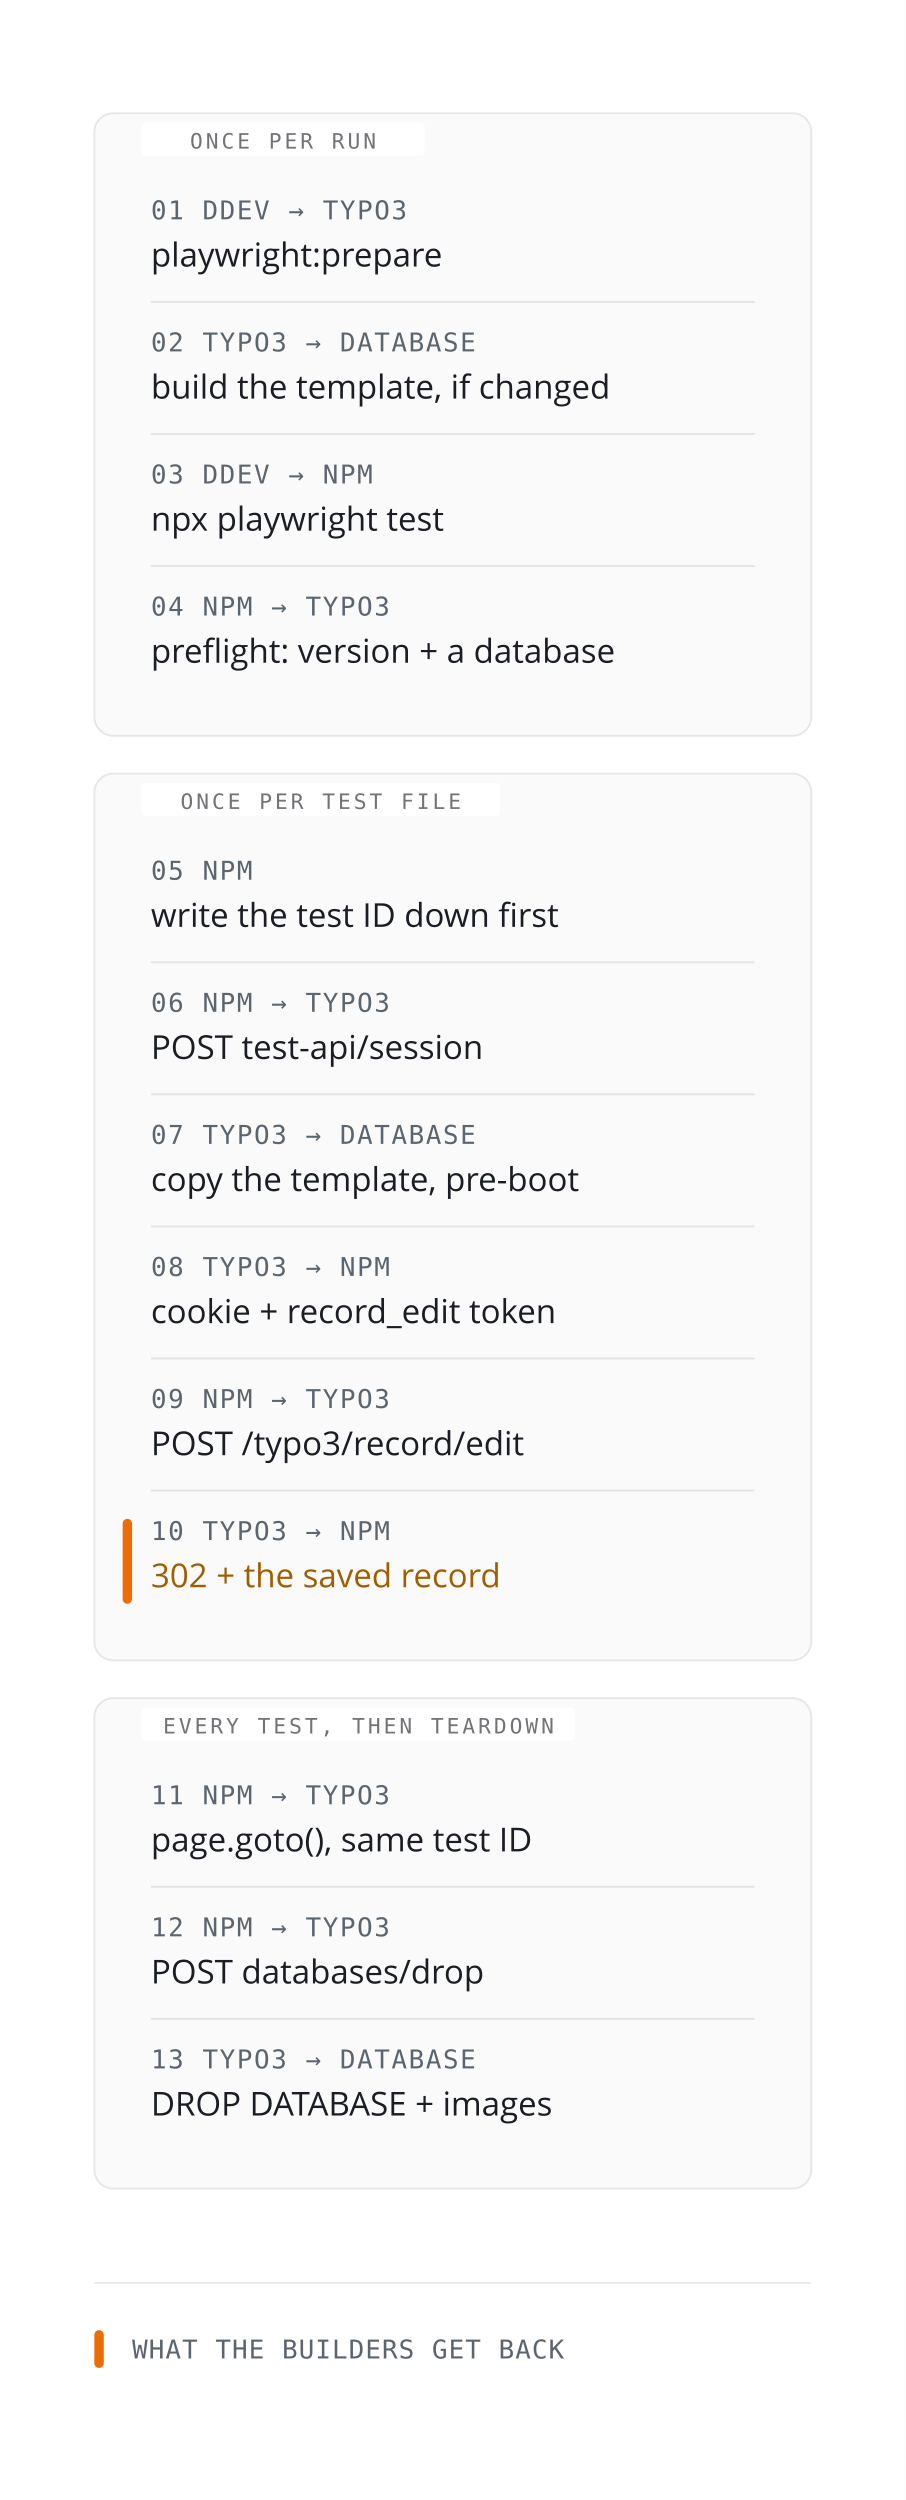
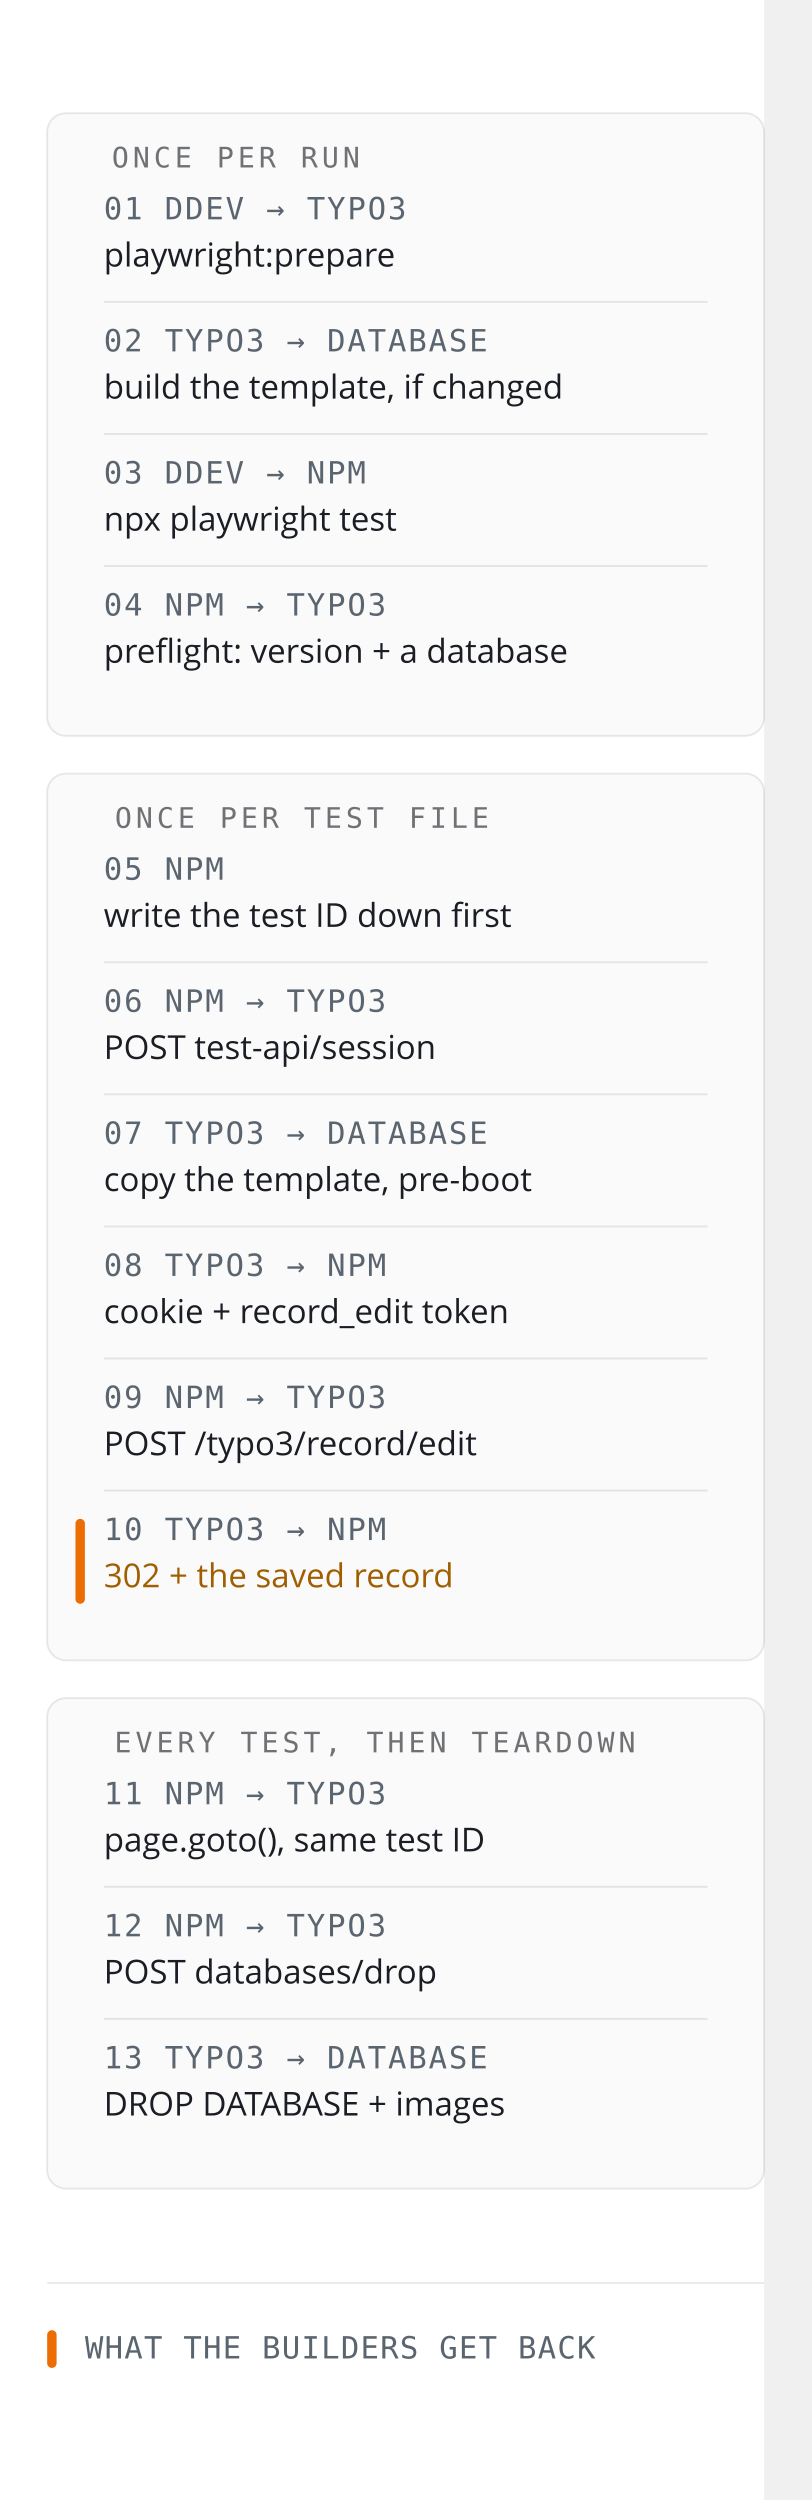
- <svg xmlns="http://www.w3.org/2000/svg" width="384" height="1060" viewBox="0 0 384 1060" role="img" aria-labelledby="ftr-narrow-title ftr-narrow-desc">
+ <svg xmlns="http://www.w3.org/2000/svg" width="344" height="1060" viewBox="20 0 344 1060" role="img" aria-labelledby="ftr-narrow-title ftr-narrow-desc">
  <rect width="100%" height="100%" fill="#FFFFFF" />
  <rect x="40" y="48" width="304" height="264" rx="8" fill="rgba(26,30,36,0.02)" stroke="rgba(26,30,36,0.10)" stroke-width="0.8" />
-   <rect x="60" y="52" width="120" height="14" rx="2" fill="#FFFFFF" />
-   <text x="120" y="63" fill="rgba(26,30,36,0.62)" font-size="9" font-family="'Source Code Pro',ui-monospace,SFMono-Regular,Menlo,monospace" text-anchor="middle" letter-spacing="0.14em">ONCE PER RUN</text>
-   <text x="64" y="93" fill="#5B6570" font-size="11" font-family="'Source Code Pro',ui-monospace,SFMono-Regular,Menlo,monospace" letter-spacing="0.06em">01  DDEV → TYPO3</text>
+   <text x="120" y="71" fill="rgba(26,30,36,0.62)" font-size="12" font-family="'Source Code Pro',ui-monospace,SFMono-Regular,Menlo,monospace" text-anchor="middle" letter-spacing="0.14em">ONCE PER RUN</text>
+   <text x="64" y="93" fill="#5B6570" font-size="13" font-family="'Source Code Pro',ui-monospace,SFMono-Regular,Menlo,monospace" letter-spacing="0.06em">01  DDEV → TYPO3</text>
  <text x="64" y="113" fill="#1A1E24" font-size="14" font-family="'Open Sans',-apple-system,BlinkMacSystemFont,'Segoe UI',Roboto,sans-serif">playwright:prepare</text>
  <line x1="64" y1="128" x2="320" y2="128" stroke="rgba(26,30,36,0.10)" stroke-width="0.8" />
-   <text x="64" y="149" fill="#5B6570" font-size="11" font-family="'Source Code Pro',ui-monospace,SFMono-Regular,Menlo,monospace" letter-spacing="0.06em">02  TYPO3 → DATABASE</text>
+   <text x="64" y="149" fill="#5B6570" font-size="13" font-family="'Source Code Pro',ui-monospace,SFMono-Regular,Menlo,monospace" letter-spacing="0.06em">02  TYPO3 → DATABASE</text>
  <text x="64" y="169" fill="#1A1E24" font-size="14" font-family="'Open Sans',-apple-system,BlinkMacSystemFont,'Segoe UI',Roboto,sans-serif">build the template, if changed</text>
  <line x1="64" y1="184" x2="320" y2="184" stroke="rgba(26,30,36,0.10)" stroke-width="0.8" />
-   <text x="64" y="205" fill="#5B6570" font-size="11" font-family="'Source Code Pro',ui-monospace,SFMono-Regular,Menlo,monospace" letter-spacing="0.06em">03  DDEV → NPM</text>
+   <text x="64" y="205" fill="#5B6570" font-size="13" font-family="'Source Code Pro',ui-monospace,SFMono-Regular,Menlo,monospace" letter-spacing="0.06em">03  DDEV → NPM</text>
  <text x="64" y="225" fill="#1A1E24" font-size="14" font-family="'Open Sans',-apple-system,BlinkMacSystemFont,'Segoe UI',Roboto,sans-serif">npx playwright test</text>
  <line x1="64" y1="240" x2="320" y2="240" stroke="rgba(26,30,36,0.10)" stroke-width="0.8" />
-   <text x="64" y="261" fill="#5B6570" font-size="11" font-family="'Source Code Pro',ui-monospace,SFMono-Regular,Menlo,monospace" letter-spacing="0.06em">04  NPM → TYPO3</text>
+   <text x="64" y="261" fill="#5B6570" font-size="13" font-family="'Source Code Pro',ui-monospace,SFMono-Regular,Menlo,monospace" letter-spacing="0.06em">04  NPM → TYPO3</text>
  <text x="64" y="281" fill="#1A1E24" font-size="14" font-family="'Open Sans',-apple-system,BlinkMacSystemFont,'Segoe UI',Roboto,sans-serif">preflight: version + a database</text>
  <rect x="40" y="328" width="304" height="376" rx="8" fill="rgba(26,30,36,0.02)" stroke="rgba(26,30,36,0.10)" stroke-width="0.8" />
-   <rect x="60" y="332" width="152" height="14" rx="2" fill="#FFFFFF" />
-   <text x="136" y="343" fill="rgba(26,30,36,0.62)" font-size="9" font-family="'Source Code Pro',ui-monospace,SFMono-Regular,Menlo,monospace" text-anchor="middle" letter-spacing="0.14em">ONCE PER TEST FILE</text>
-   <text x="64" y="373" fill="#5B6570" font-size="11" font-family="'Source Code Pro',ui-monospace,SFMono-Regular,Menlo,monospace" letter-spacing="0.06em">05  NPM</text>
+   <text x="148" y="351" fill="rgba(26,30,36,0.62)" font-size="12" font-family="'Source Code Pro',ui-monospace,SFMono-Regular,Menlo,monospace" text-anchor="middle" letter-spacing="0.14em">ONCE PER TEST FILE</text>
+   <text x="64" y="373" fill="#5B6570" font-size="13" font-family="'Source Code Pro',ui-monospace,SFMono-Regular,Menlo,monospace" letter-spacing="0.06em">05  NPM</text>
  <text x="64" y="393" fill="#1A1E24" font-size="14" font-family="'Open Sans',-apple-system,BlinkMacSystemFont,'Segoe UI',Roboto,sans-serif">write the test ID down first</text>
  <line x1="64" y1="408" x2="320" y2="408" stroke="rgba(26,30,36,0.10)" stroke-width="0.8" />
-   <text x="64" y="429" fill="#5B6570" font-size="11" font-family="'Source Code Pro',ui-monospace,SFMono-Regular,Menlo,monospace" letter-spacing="0.06em">06  NPM → TYPO3</text>
+   <text x="64" y="429" fill="#5B6570" font-size="13" font-family="'Source Code Pro',ui-monospace,SFMono-Regular,Menlo,monospace" letter-spacing="0.06em">06  NPM → TYPO3</text>
  <text x="64" y="449" fill="#1A1E24" font-size="14" font-family="'Open Sans',-apple-system,BlinkMacSystemFont,'Segoe UI',Roboto,sans-serif">POST test-api/session</text>
  <line x1="64" y1="464" x2="320" y2="464" stroke="rgba(26,30,36,0.10)" stroke-width="0.8" />
-   <text x="64" y="485" fill="#5B6570" font-size="11" font-family="'Source Code Pro',ui-monospace,SFMono-Regular,Menlo,monospace" letter-spacing="0.06em">07  TYPO3 → DATABASE</text>
+   <text x="64" y="485" fill="#5B6570" font-size="13" font-family="'Source Code Pro',ui-monospace,SFMono-Regular,Menlo,monospace" letter-spacing="0.06em">07  TYPO3 → DATABASE</text>
  <text x="64" y="505" fill="#1A1E24" font-size="14" font-family="'Open Sans',-apple-system,BlinkMacSystemFont,'Segoe UI',Roboto,sans-serif">copy the template, pre-boot</text>
  <line x1="64" y1="520" x2="320" y2="520" stroke="rgba(26,30,36,0.10)" stroke-width="0.8" />
-   <text x="64" y="541" fill="#5B6570" font-size="11" font-family="'Source Code Pro',ui-monospace,SFMono-Regular,Menlo,monospace" letter-spacing="0.06em">08  TYPO3 → NPM</text>
+   <text x="64" y="541" fill="#5B6570" font-size="13" font-family="'Source Code Pro',ui-monospace,SFMono-Regular,Menlo,monospace" letter-spacing="0.06em">08  TYPO3 → NPM</text>
  <text x="64" y="561" fill="#1A1E24" font-size="14" font-family="'Open Sans',-apple-system,BlinkMacSystemFont,'Segoe UI',Roboto,sans-serif">cookie + record_edit token</text>
  <line x1="64" y1="576" x2="320" y2="576" stroke="rgba(26,30,36,0.10)" stroke-width="0.8" />
-   <text x="64" y="597" fill="#5B6570" font-size="11" font-family="'Source Code Pro',ui-monospace,SFMono-Regular,Menlo,monospace" letter-spacing="0.06em">09  NPM → TYPO3</text>
+   <text x="64" y="597" fill="#5B6570" font-size="13" font-family="'Source Code Pro',ui-monospace,SFMono-Regular,Menlo,monospace" letter-spacing="0.06em">09  NPM → TYPO3</text>
  <text x="64" y="617" fill="#1A1E24" font-size="14" font-family="'Open Sans',-apple-system,BlinkMacSystemFont,'Segoe UI',Roboto,sans-serif">POST /typo3/record/edit</text>
  <line x1="64" y1="632" x2="320" y2="632" stroke="rgba(26,30,36,0.10)" stroke-width="0.8" />
  <rect x="52" y="644" width="4" height="36" rx="2" fill="#ED6D05" />
-   <text x="64" y="653" fill="#5B6570" font-size="11" font-family="'Source Code Pro',ui-monospace,SFMono-Regular,Menlo,monospace" letter-spacing="0.06em">10  TYPO3 → NPM</text>
+   <text x="64" y="653" fill="#5B6570" font-size="13" font-family="'Source Code Pro',ui-monospace,SFMono-Regular,Menlo,monospace" letter-spacing="0.06em">10  TYPO3 → NPM</text>
  <text x="64" y="673" fill="#A05E00" font-size="14" font-family="'Open Sans',-apple-system,BlinkMacSystemFont,'Segoe UI',Roboto,sans-serif">302 + the saved record</text>
  <rect x="40" y="720" width="304" height="208" rx="8" fill="rgba(26,30,36,0.02)" stroke="rgba(26,30,36,0.10)" stroke-width="0.8" />
-   <rect x="60" y="724" width="184" height="14" rx="2" fill="#FFFFFF" />
-   <text x="152" y="735" fill="rgba(26,30,36,0.62)" font-size="9" font-family="'Source Code Pro',ui-monospace,SFMono-Regular,Menlo,monospace" text-anchor="middle" letter-spacing="0.14em">EVERY TEST, THEN TEARDOWN</text>
-   <text x="64" y="765" fill="#5B6570" font-size="11" font-family="'Source Code Pro',ui-monospace,SFMono-Regular,Menlo,monospace" letter-spacing="0.06em">11  NPM → TYPO3</text>
+   <text x="179" y="743" fill="rgba(26,30,36,0.62)" font-size="12" font-family="'Source Code Pro',ui-monospace,SFMono-Regular,Menlo,monospace" text-anchor="middle" letter-spacing="0.14em">EVERY TEST, THEN TEARDOWN</text>
+   <text x="64" y="765" fill="#5B6570" font-size="13" font-family="'Source Code Pro',ui-monospace,SFMono-Regular,Menlo,monospace" letter-spacing="0.06em">11  NPM → TYPO3</text>
  <text x="64" y="785" fill="#1A1E24" font-size="14" font-family="'Open Sans',-apple-system,BlinkMacSystemFont,'Segoe UI',Roboto,sans-serif">page.goto(), same test ID</text>
  <line x1="64" y1="800" x2="320" y2="800" stroke="rgba(26,30,36,0.10)" stroke-width="0.8" />
-   <text x="64" y="821" fill="#5B6570" font-size="11" font-family="'Source Code Pro',ui-monospace,SFMono-Regular,Menlo,monospace" letter-spacing="0.06em">12  NPM → TYPO3</text>
+   <text x="64" y="821" fill="#5B6570" font-size="13" font-family="'Source Code Pro',ui-monospace,SFMono-Regular,Menlo,monospace" letter-spacing="0.06em">12  NPM → TYPO3</text>
  <text x="64" y="841" fill="#1A1E24" font-size="14" font-family="'Open Sans',-apple-system,BlinkMacSystemFont,'Segoe UI',Roboto,sans-serif">POST databases/drop</text>
  <line x1="64" y1="856" x2="320" y2="856" stroke="rgba(26,30,36,0.10)" stroke-width="0.8" />
-   <text x="64" y="877" fill="#5B6570" font-size="11" font-family="'Source Code Pro',ui-monospace,SFMono-Regular,Menlo,monospace" letter-spacing="0.06em">13  TYPO3 → DATABASE</text>
+   <text x="64" y="877" fill="#5B6570" font-size="13" font-family="'Source Code Pro',ui-monospace,SFMono-Regular,Menlo,monospace" letter-spacing="0.06em">13  TYPO3 → DATABASE</text>
  <text x="64" y="897" fill="#1A1E24" font-size="14" font-family="'Open Sans',-apple-system,BlinkMacSystemFont,'Segoe UI',Roboto,sans-serif">DROP DATABASE + images</text>
  <line x1="40" y1="968" x2="344" y2="968" stroke="rgba(26,30,36,0.10)" stroke-width="0.8" />
  <rect x="40" y="988" width="4" height="16" rx="2" fill="#ED6D05" />
-   <text x="56" y="1000" fill="#5B6570" font-size="11" font-family="'Source Code Pro',ui-monospace,SFMono-Regular,Menlo,monospace" letter-spacing="0.04em">WHAT THE BUILDERS GET BACK</text>
+   <text x="56" y="1000" fill="#5B6570" font-size="13" font-family="'Source Code Pro',ui-monospace,SFMono-Regular,Menlo,monospace" letter-spacing="0.04em">WHAT THE BUILDERS GET BACK</text>
</svg>
